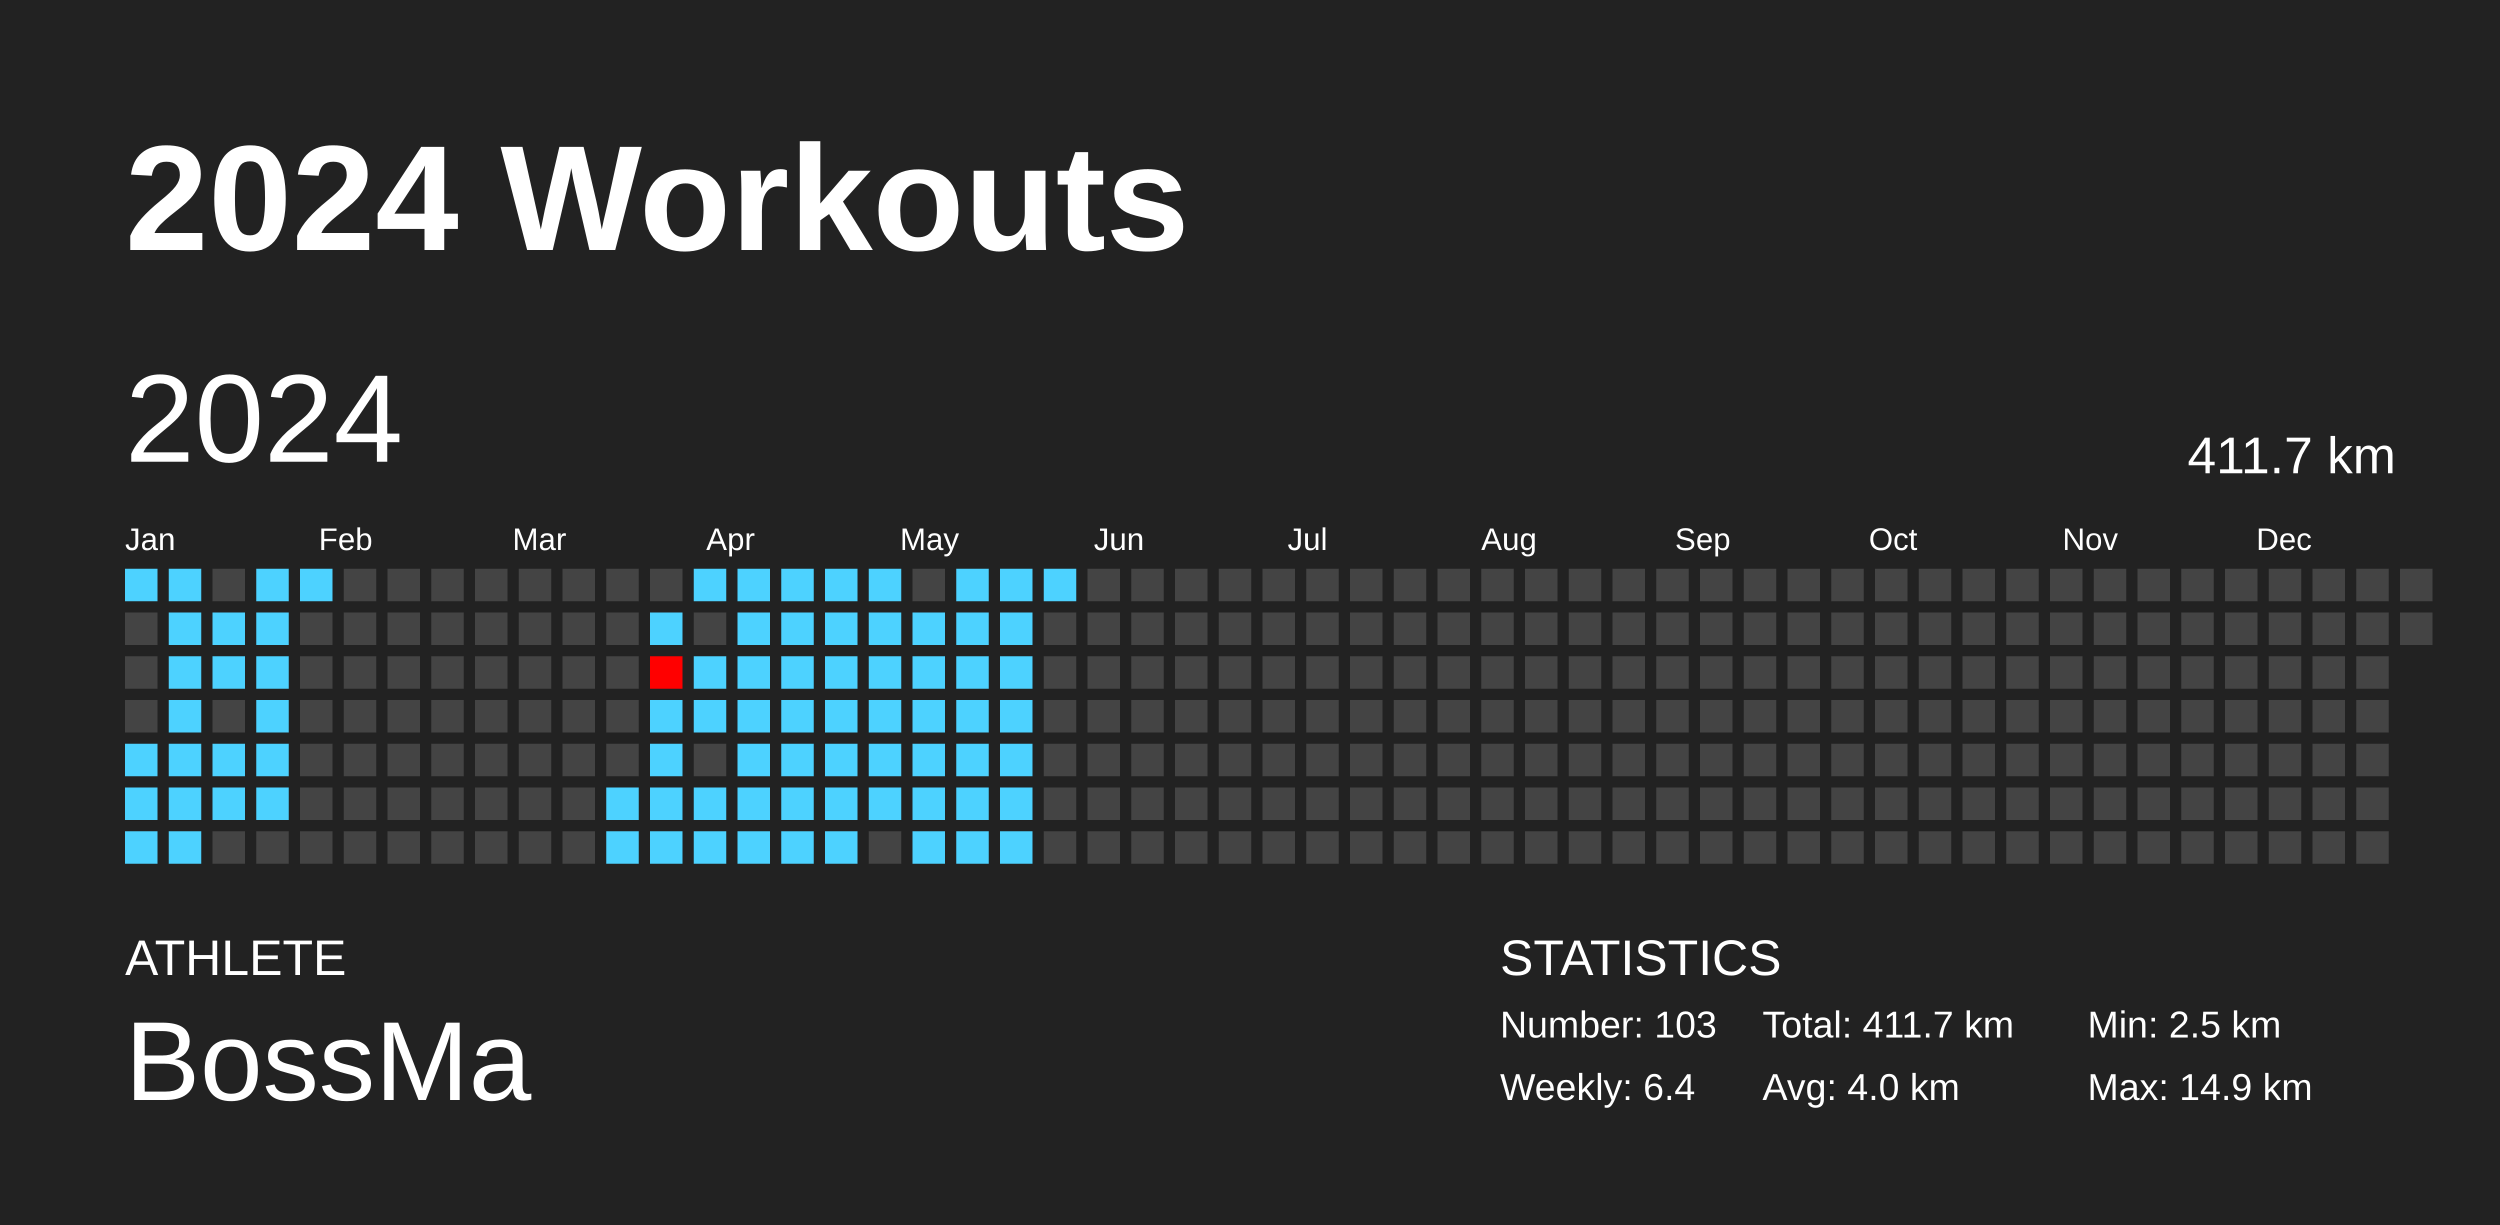
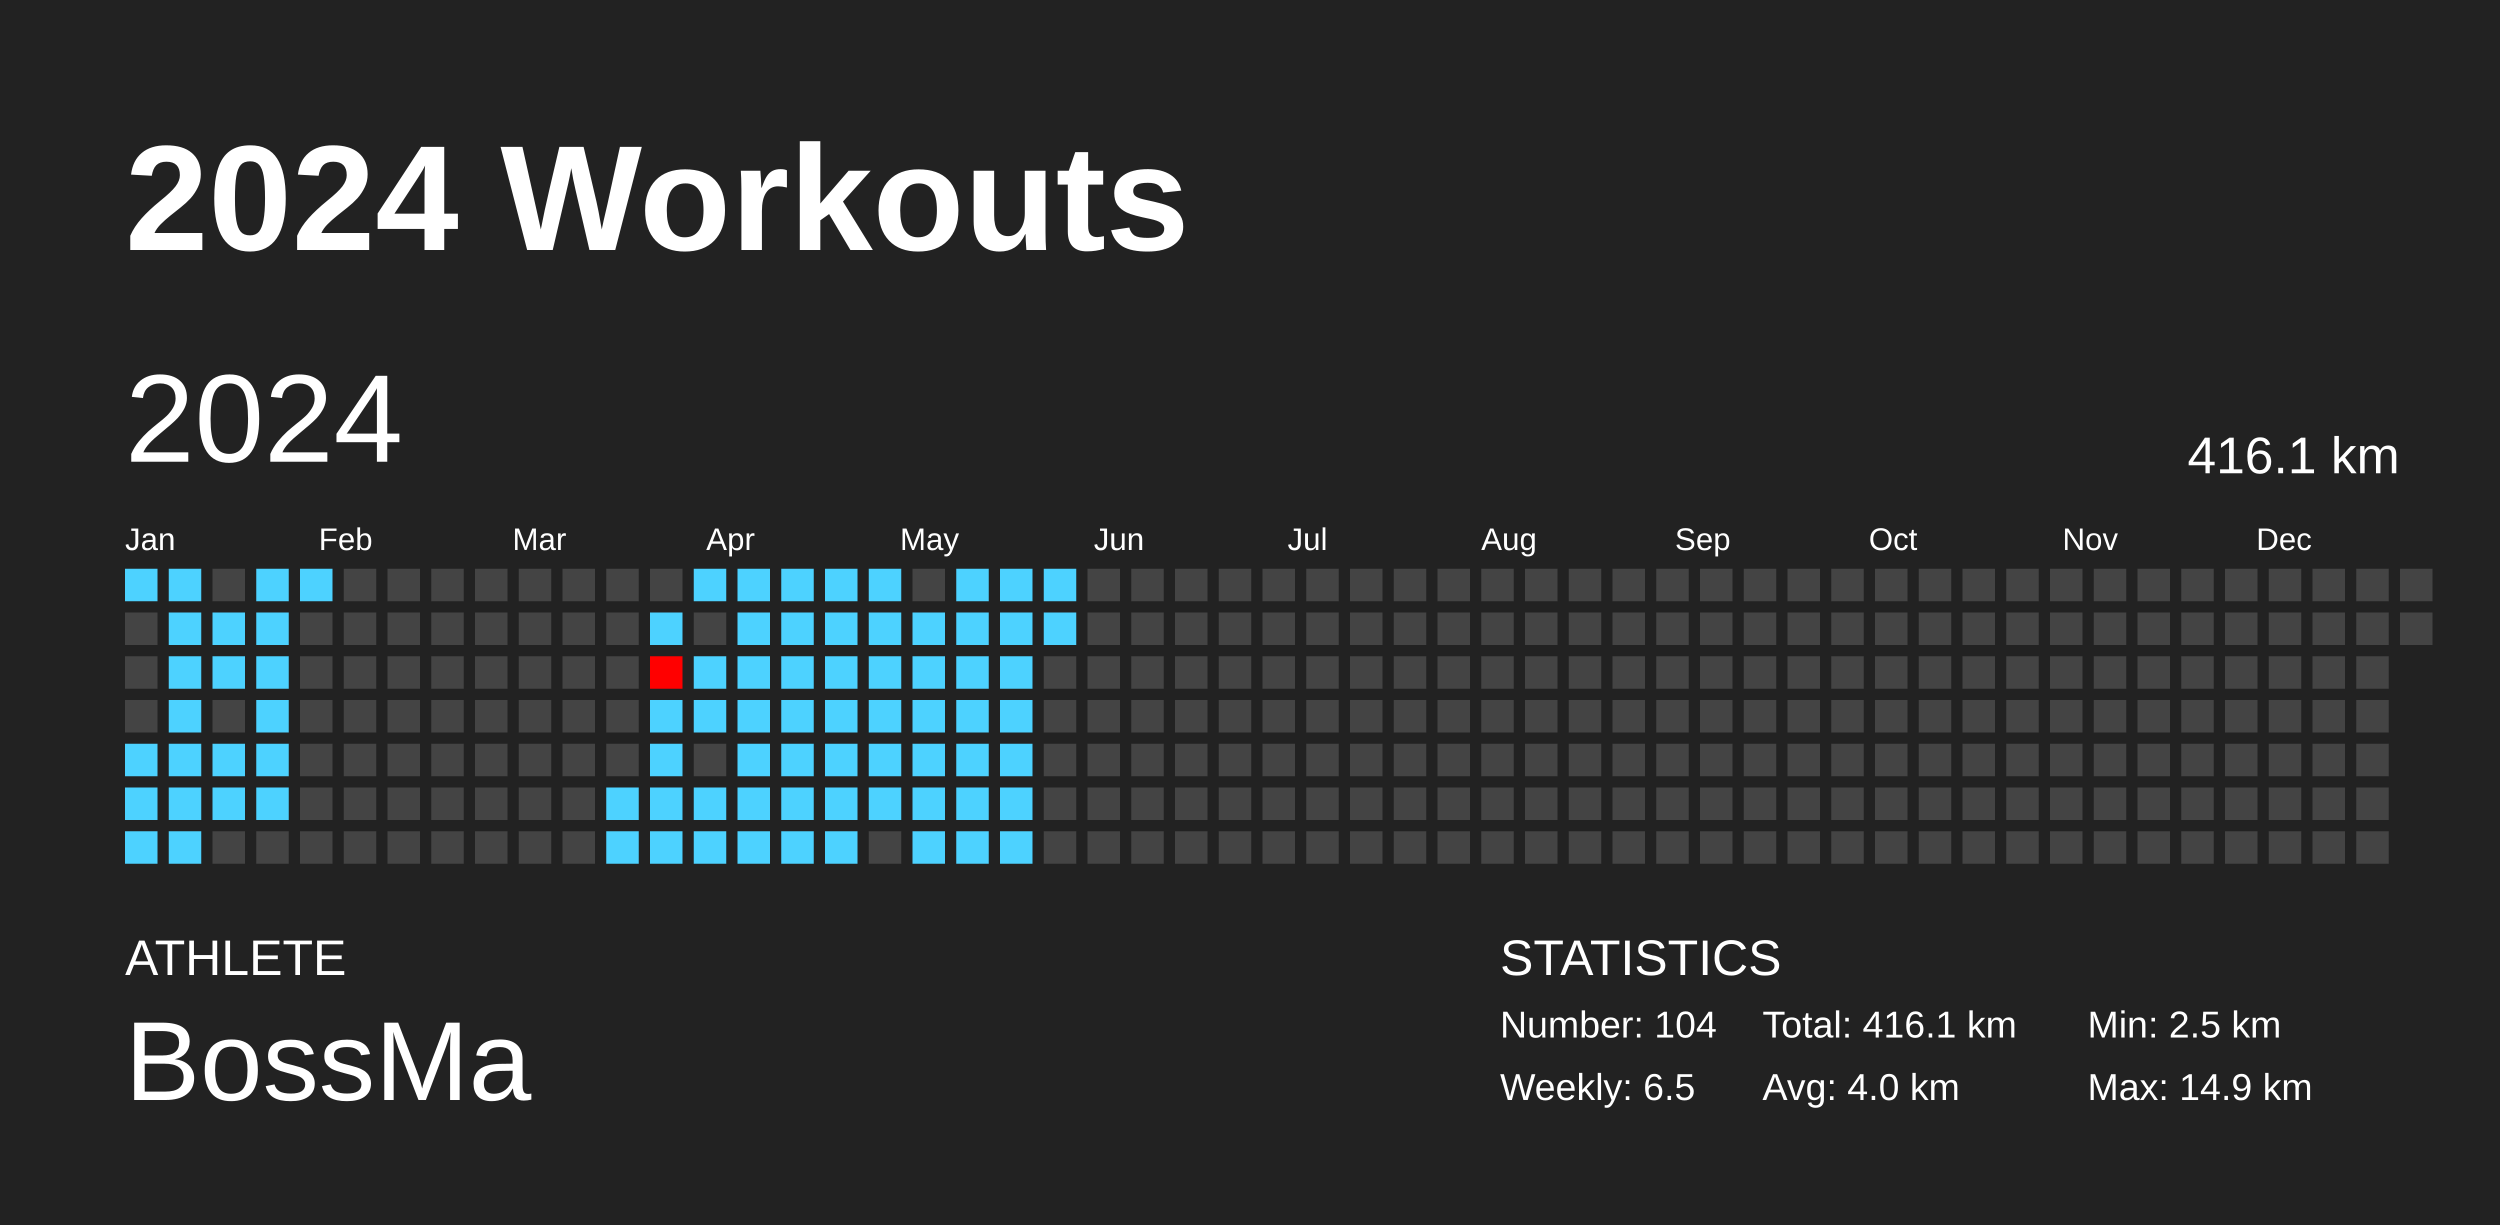
<svg xmlns="http://www.w3.org/2000/svg" baseProfile="full" height="98mm" version="1.1" viewBox="0,0,200,98" width="200mm">
  <defs />
  <rect fill="#222222" height="98" width="200" x="0" y="0" />
  <text fill="#FFFFFF" style="font-size:12px; font-family:Arial; font-weight:bold;" x="10" y="20">2024 Workouts</text>
  <text fill="#FFFFFF" style="font-size:4px; font-family:Arial" x="10" y="78">ATHLETE</text>
  <text fill="#FFFFFF" style="font-size:9px; font-family:Arial" x="10" y="88">BossMa</text>
  <text fill="#FFFFFF" style="font-size:4px; font-family:Arial" x="120" y="78">STATISTICS</text>
-   <text fill="#FFFFFF" style="font-size:3px; font-family:Arial" x="120" y="83">Number: 103</text>
-   <text fill="#FFFFFF" style="font-size:3px; font-family:Arial" x="120" y="88">Weekly: 6.4</text>
-   <text fill="#FFFFFF" style="font-size:3px; font-family:Arial" x="141" y="83">Total: 411.7 km</text>
+   <text fill="#FFFFFF" style="font-size:3px; font-family:Arial" x="120" y="83">Number: 104</text>
+   <text fill="#FFFFFF" style="font-size:3px; font-family:Arial" x="120" y="88">Weekly: 6.5</text>
+   <text fill="#FFFFFF" style="font-size:3px; font-family:Arial" x="141" y="83">Total: 416.1 km</text>
  <text fill="#FFFFFF" style="font-size:3px; font-family:Arial" x="141" y="88">Avg: 4.0 km</text>
  <text fill="#FFFFFF" style="font-size:3px; font-family:Arial" x="167" y="83">Min: 2.5 km</text>
  <text fill="#FFFFFF" style="font-size:3px; font-family:Arial" x="167" y="88">Max: 14.9 km</text>
  <text dominant-baseline="hanging" fill="#FFFFFF" style="font-size:10.0px; font-family:Arial;" x="10" y="30">2024</text>
-   <text dominant-baseline="hanging" fill="#FFFFFF" style="font-size:4.125px; font-family:Arial;" x="175" y="35">411.7 km</text>
+   <text dominant-baseline="hanging" fill="#FFFFFF" style="font-size:4.125px; font-family:Arial;" x="175" y="35">416.1 km</text>
  <text fill="#FFFFFF" style="font-size:2.5px; font-family:Arial" x="10.0" y="44">Jan</text>
  <text fill="#FFFFFF" style="font-size:2.5px; font-family:Arial" x="25.5" y="44">Feb</text>
  <text fill="#FFFFFF" style="font-size:2.5px; font-family:Arial" x="41.0" y="44">Mar</text>
  <text fill="#FFFFFF" style="font-size:2.5px; font-family:Arial" x="56.5" y="44">Apr</text>
  <text fill="#FFFFFF" style="font-size:2.5px; font-family:Arial" x="72.0" y="44">May</text>
  <text fill="#FFFFFF" style="font-size:2.5px; font-family:Arial" x="87.5" y="44">Jun</text>
  <text fill="#FFFFFF" style="font-size:2.5px; font-family:Arial" x="103.0" y="44">Jul</text>
  <text fill="#FFFFFF" style="font-size:2.5px; font-family:Arial" x="118.5" y="44">Aug</text>
  <text fill="#FFFFFF" style="font-size:2.5px; font-family:Arial" x="134.0" y="44">Sep</text>
  <text fill="#FFFFFF" style="font-size:2.5px; font-family:Arial" x="149.5" y="44">Oct</text>
  <text fill="#FFFFFF" style="font-size:2.5px; font-family:Arial" x="165.0" y="44">Nov</text>
  <text fill="#FFFFFF" style="font-size:2.5px; font-family:Arial" x="180.5" y="44">Dec</text>
  <rect fill="#4dd2ff" height="2.6" width="2.6" x="10.0" y="45.5" />
  <rect fill="#444444" height="2.6" width="2.6" x="10.0" y="49.0" />
  <rect fill="#444444" height="2.6" width="2.6" x="10.0" y="52.5" />
  <rect fill="#444444" height="2.6" width="2.6" x="10.0" y="56.0" />
  <rect fill="#4dd2ff" height="2.6" width="2.6" x="10.0" y="59.5" />
  <rect fill="#4dd2ff" height="2.6" width="2.6" x="10.0" y="63.0" />
  <rect fill="#4dd2ff" height="2.6" width="2.6" x="10.0" y="66.5" />
  <rect fill="#4dd2ff" height="2.6" width="2.6" x="13.5" y="45.5" />
  <rect fill="#4dd2ff" height="2.6" width="2.6" x="13.5" y="49.0" />
  <rect fill="#4dd2ff" height="2.6" width="2.6" x="13.5" y="52.5" />
  <rect fill="#4dd2ff" height="2.6" width="2.6" x="13.5" y="56.0" />
  <rect fill="#4dd2ff" height="2.6" width="2.6" x="13.5" y="59.5" />
  <rect fill="#4dd2ff" height="2.6" width="2.6" x="13.5" y="63.0" />
  <rect fill="#4dd2ff" height="2.6" width="2.6" x="13.5" y="66.5" />
  <rect fill="#444444" height="2.6" width="2.6" x="17.0" y="45.5" />
  <rect fill="#4dd2ff" height="2.6" width="2.6" x="17.0" y="49.0" />
  <rect fill="#4dd2ff" height="2.6" width="2.6" x="17.0" y="52.5" />
  <rect fill="#444444" height="2.6" width="2.6" x="17.0" y="56.0" />
  <rect fill="#4dd2ff" height="2.6" width="2.6" x="17.0" y="59.5" />
  <rect fill="#4dd2ff" height="2.6" width="2.6" x="17.0" y="63.0" />
  <rect fill="#444444" height="2.6" width="2.6" x="17.0" y="66.5" />
  <rect fill="#4dd2ff" height="2.6" width="2.6" x="20.5" y="45.5" />
  <rect fill="#4dd2ff" height="2.6" width="2.6" x="20.5" y="49.0" />
  <rect fill="#4dd2ff" height="2.6" width="2.6" x="20.5" y="52.5" />
  <rect fill="#4dd2ff" height="2.6" width="2.6" x="20.5" y="56.0" />
  <rect fill="#4dd2ff" height="2.6" width="2.6" x="20.5" y="59.5" />
  <rect fill="#4dd2ff" height="2.6" width="2.6" x="20.5" y="63.0" />
  <rect fill="#444444" height="2.6" width="2.6" x="20.5" y="66.5" />
  <rect fill="#4dd2ff" height="2.6" width="2.6" x="24.0" y="45.5" />
  <rect fill="#444444" height="2.6" width="2.6" x="24.0" y="49.0" />
  <rect fill="#444444" height="2.6" width="2.6" x="24.0" y="52.5" />
  <rect fill="#444444" height="2.6" width="2.6" x="24.0" y="56.0" />
  <rect fill="#444444" height="2.6" width="2.6" x="24.0" y="59.5" />
  <rect fill="#444444" height="2.6" width="2.6" x="24.0" y="63.0" />
  <rect fill="#444444" height="2.6" width="2.6" x="24.0" y="66.5" />
  <rect fill="#444444" height="2.6" width="2.6" x="27.5" y="45.5" />
  <rect fill="#444444" height="2.6" width="2.6" x="27.5" y="49.0" />
  <rect fill="#444444" height="2.6" width="2.6" x="27.5" y="52.5" />
  <rect fill="#444444" height="2.6" width="2.6" x="27.5" y="56.0" />
  <rect fill="#444444" height="2.6" width="2.6" x="27.5" y="59.5" />
  <rect fill="#444444" height="2.6" width="2.6" x="27.5" y="63.0" />
  <rect fill="#444444" height="2.6" width="2.6" x="27.5" y="66.5" />
  <rect fill="#444444" height="2.6" width="2.6" x="31.0" y="45.5" />
  <rect fill="#444444" height="2.6" width="2.6" x="31.0" y="49.0" />
  <rect fill="#444444" height="2.6" width="2.6" x="31.0" y="52.5" />
  <rect fill="#444444" height="2.6" width="2.6" x="31.0" y="56.0" />
  <rect fill="#444444" height="2.6" width="2.6" x="31.0" y="59.5" />
  <rect fill="#444444" height="2.6" width="2.6" x="31.0" y="63.0" />
  <rect fill="#444444" height="2.6" width="2.6" x="31.0" y="66.5" />
  <rect fill="#444444" height="2.6" width="2.6" x="34.5" y="45.5" />
  <rect fill="#444444" height="2.6" width="2.6" x="34.5" y="49.0" />
  <rect fill="#444444" height="2.6" width="2.6" x="34.5" y="52.5" />
  <rect fill="#444444" height="2.6" width="2.6" x="34.5" y="56.0" />
  <rect fill="#444444" height="2.6" width="2.6" x="34.5" y="59.5" />
  <rect fill="#444444" height="2.6" width="2.6" x="34.5" y="63.0" />
  <rect fill="#444444" height="2.6" width="2.6" x="34.5" y="66.5" />
  <rect fill="#444444" height="2.6" width="2.6" x="38.0" y="45.5" />
  <rect fill="#444444" height="2.6" width="2.6" x="38.0" y="49.0" />
  <rect fill="#444444" height="2.6" width="2.6" x="38.0" y="52.5" />
  <rect fill="#444444" height="2.6" width="2.6" x="38.0" y="56.0" />
  <rect fill="#444444" height="2.6" width="2.6" x="38.0" y="59.5" />
  <rect fill="#444444" height="2.6" width="2.6" x="38.0" y="63.0" />
  <rect fill="#444444" height="2.6" width="2.6" x="38.0" y="66.5" />
  <rect fill="#444444" height="2.6" width="2.6" x="41.5" y="45.5" />
  <rect fill="#444444" height="2.6" width="2.6" x="41.5" y="49.0" />
  <rect fill="#444444" height="2.6" width="2.6" x="41.5" y="52.5" />
  <rect fill="#444444" height="2.6" width="2.6" x="41.5" y="56.0" />
  <rect fill="#444444" height="2.6" width="2.6" x="41.5" y="59.5" />
  <rect fill="#444444" height="2.6" width="2.6" x="41.5" y="63.0" />
  <rect fill="#444444" height="2.6" width="2.6" x="41.5" y="66.5" />
  <rect fill="#444444" height="2.6" width="2.6" x="45.0" y="45.5" />
  <rect fill="#444444" height="2.6" width="2.6" x="45.0" y="49.0" />
  <rect fill="#444444" height="2.6" width="2.6" x="45.0" y="52.5" />
  <rect fill="#444444" height="2.6" width="2.6" x="45.0" y="56.0" />
  <rect fill="#444444" height="2.6" width="2.6" x="45.0" y="59.5" />
  <rect fill="#444444" height="2.6" width="2.6" x="45.0" y="63.0" />
  <rect fill="#444444" height="2.6" width="2.6" x="45.0" y="66.5" />
  <rect fill="#444444" height="2.6" width="2.6" x="48.5" y="45.5" />
  <rect fill="#444444" height="2.6" width="2.6" x="48.5" y="49.0" />
  <rect fill="#444444" height="2.6" width="2.6" x="48.5" y="52.5" />
  <rect fill="#444444" height="2.6" width="2.6" x="48.5" y="56.0" />
  <rect fill="#444444" height="2.6" width="2.6" x="48.5" y="59.5" />
  <rect fill="#4dd2ff" height="2.6" width="2.6" x="48.5" y="63.0" />
  <rect fill="#4dd2ff" height="2.6" width="2.6" x="48.5" y="66.5" />
  <rect fill="#444444" height="2.6" width="2.6" x="52.0" y="45.5" />
  <rect fill="#4dd2ff" height="2.6" width="2.6" x="52.0" y="49.0" />
  <rect fill="#ff0000" height="2.6" width="2.6" x="52.0" y="52.5" />
  <rect fill="#4dd2ff" height="2.6" width="2.6" x="52.0" y="56.0" />
  <rect fill="#4dd2ff" height="2.6" width="2.6" x="52.0" y="59.5" />
  <rect fill="#4dd2ff" height="2.6" width="2.6" x="52.0" y="63.0" />
  <rect fill="#4dd2ff" height="2.6" width="2.6" x="52.0" y="66.5" />
  <rect fill="#4dd2ff" height="2.6" width="2.6" x="55.5" y="45.5" />
  <rect fill="#444444" height="2.6" width="2.6" x="55.5" y="49.0" />
  <rect fill="#4dd2ff" height="2.6" width="2.6" x="55.5" y="52.5" />
  <rect fill="#4dd2ff" height="2.6" width="2.6" x="55.5" y="56.0" />
  <rect fill="#444444" height="2.6" width="2.6" x="55.5" y="59.5" />
  <rect fill="#4dd2ff" height="2.6" width="2.6" x="55.5" y="63.0" />
  <rect fill="#4dd2ff" height="2.6" width="2.6" x="55.5" y="66.5" />
  <rect fill="#4dd2ff" height="2.6" width="2.6" x="59.0" y="45.5" />
  <rect fill="#4dd2ff" height="2.6" width="2.6" x="59.0" y="49.0" />
  <rect fill="#4dd2ff" height="2.6" width="2.6" x="59.0" y="52.5" />
  <rect fill="#4dd2ff" height="2.6" width="2.6" x="59.0" y="56.0" />
  <rect fill="#4dd2ff" height="2.6" width="2.6" x="59.0" y="59.5" />
  <rect fill="#4dd2ff" height="2.6" width="2.6" x="59.0" y="63.0" />
  <rect fill="#4dd2ff" height="2.6" width="2.6" x="59.0" y="66.5" />
  <rect fill="#4dd2ff" height="2.6" width="2.6" x="62.5" y="45.5" />
  <rect fill="#4dd2ff" height="2.6" width="2.6" x="62.5" y="49.0" />
  <rect fill="#4dd2ff" height="2.6" width="2.6" x="62.5" y="52.5" />
  <rect fill="#4dd2ff" height="2.6" width="2.6" x="62.5" y="56.0" />
  <rect fill="#4dd2ff" height="2.6" width="2.6" x="62.5" y="59.5" />
  <rect fill="#4dd2ff" height="2.6" width="2.6" x="62.5" y="63.0" />
  <rect fill="#4dd2ff" height="2.6" width="2.6" x="62.5" y="66.5" />
  <rect fill="#4dd2ff" height="2.6" width="2.6" x="66.0" y="45.5" />
  <rect fill="#4dd2ff" height="2.6" width="2.6" x="66.0" y="49.0" />
  <rect fill="#4dd2ff" height="2.6" width="2.6" x="66.0" y="52.5" />
  <rect fill="#4dd2ff" height="2.6" width="2.6" x="66.0" y="56.0" />
  <rect fill="#4dd2ff" height="2.6" width="2.6" x="66.0" y="59.5" />
  <rect fill="#4dd2ff" height="2.6" width="2.6" x="66.0" y="63.0" />
  <rect fill="#4dd2ff" height="2.6" width="2.6" x="66.0" y="66.5" />
  <rect fill="#4dd2ff" height="2.6" width="2.6" x="69.5" y="45.5" />
  <rect fill="#4dd2ff" height="2.6" width="2.6" x="69.5" y="49.0" />
  <rect fill="#4dd2ff" height="2.6" width="2.6" x="69.5" y="52.5" />
  <rect fill="#4dd2ff" height="2.6" width="2.6" x="69.5" y="56.0" />
  <rect fill="#4dd2ff" height="2.6" width="2.6" x="69.5" y="59.5" />
  <rect fill="#4dd2ff" height="2.6" width="2.6" x="69.5" y="63.0" />
  <rect fill="#444444" height="2.6" width="2.6" x="69.5" y="66.5" />
  <rect fill="#444444" height="2.6" width="2.6" x="73.0" y="45.5" />
  <rect fill="#4dd2ff" height="2.6" width="2.6" x="73.0" y="49.0" />
  <rect fill="#4dd2ff" height="2.6" width="2.6" x="73.0" y="52.5" />
  <rect fill="#4dd2ff" height="2.6" width="2.6" x="73.0" y="56.0" />
  <rect fill="#4dd2ff" height="2.6" width="2.6" x="73.0" y="59.5" />
  <rect fill="#4dd2ff" height="2.6" width="2.6" x="73.0" y="63.0" />
  <rect fill="#4dd2ff" height="2.6" width="2.6" x="73.0" y="66.5" />
  <rect fill="#4dd2ff" height="2.6" width="2.6" x="76.5" y="45.5" />
  <rect fill="#4dd2ff" height="2.6" width="2.6" x="76.5" y="49.0" />
  <rect fill="#4dd2ff" height="2.6" width="2.6" x="76.5" y="52.5" />
  <rect fill="#4dd2ff" height="2.6" width="2.6" x="76.5" y="56.0" />
  <rect fill="#4dd2ff" height="2.6" width="2.6" x="76.5" y="59.5" />
  <rect fill="#4dd2ff" height="2.6" width="2.6" x="76.5" y="63.0" />
  <rect fill="#4dd2ff" height="2.6" width="2.6" x="76.5" y="66.5" />
  <rect fill="#4dd2ff" height="2.6" width="2.6" x="80.0" y="45.5" />
  <rect fill="#4dd2ff" height="2.6" width="2.6" x="80.0" y="49.0" />
  <rect fill="#4dd2ff" height="2.6" width="2.6" x="80.0" y="52.5" />
  <rect fill="#4dd2ff" height="2.6" width="2.6" x="80.0" y="56.0" />
  <rect fill="#4dd2ff" height="2.6" width="2.6" x="80.0" y="59.5" />
  <rect fill="#4dd2ff" height="2.6" width="2.6" x="80.0" y="63.0" />
  <rect fill="#4dd2ff" height="2.6" width="2.6" x="80.0" y="66.5" />
  <rect fill="#4dd2ff" height="2.6" width="2.6" x="83.5" y="45.5" />
-   <rect fill="#444444" height="2.6" width="2.6" x="83.5" y="49.0" />
+   <rect fill="#4dd2ff" height="2.6" width="2.6" x="83.5" y="49.0" />
  <rect fill="#444444" height="2.6" width="2.6" x="83.5" y="52.5" />
  <rect fill="#444444" height="2.6" width="2.6" x="83.5" y="56.0" />
  <rect fill="#444444" height="2.6" width="2.6" x="83.5" y="59.5" />
  <rect fill="#444444" height="2.6" width="2.6" x="83.5" y="63.0" />
  <rect fill="#444444" height="2.6" width="2.6" x="83.5" y="66.5" />
  <rect fill="#444444" height="2.6" width="2.6" x="87.0" y="45.5" />
  <rect fill="#444444" height="2.6" width="2.6" x="87.0" y="49.0" />
  <rect fill="#444444" height="2.6" width="2.6" x="87.0" y="52.5" />
  <rect fill="#444444" height="2.6" width="2.6" x="87.0" y="56.0" />
  <rect fill="#444444" height="2.6" width="2.6" x="87.0" y="59.5" />
  <rect fill="#444444" height="2.6" width="2.6" x="87.0" y="63.0" />
  <rect fill="#444444" height="2.6" width="2.6" x="87.0" y="66.5" />
  <rect fill="#444444" height="2.6" width="2.6" x="90.5" y="45.5" />
  <rect fill="#444444" height="2.6" width="2.6" x="90.5" y="49.0" />
  <rect fill="#444444" height="2.6" width="2.6" x="90.5" y="52.5" />
  <rect fill="#444444" height="2.6" width="2.6" x="90.5" y="56.0" />
  <rect fill="#444444" height="2.6" width="2.6" x="90.5" y="59.5" />
  <rect fill="#444444" height="2.6" width="2.6" x="90.5" y="63.0" />
  <rect fill="#444444" height="2.6" width="2.6" x="90.5" y="66.5" />
  <rect fill="#444444" height="2.6" width="2.6" x="94.0" y="45.5" />
  <rect fill="#444444" height="2.6" width="2.6" x="94.0" y="49.0" />
  <rect fill="#444444" height="2.6" width="2.6" x="94.0" y="52.5" />
  <rect fill="#444444" height="2.6" width="2.6" x="94.0" y="56.0" />
  <rect fill="#444444" height="2.6" width="2.6" x="94.0" y="59.5" />
  <rect fill="#444444" height="2.6" width="2.6" x="94.0" y="63.0" />
  <rect fill="#444444" height="2.6" width="2.6" x="94.0" y="66.5" />
  <rect fill="#444444" height="2.6" width="2.6" x="97.5" y="45.5" />
  <rect fill="#444444" height="2.6" width="2.6" x="97.5" y="49.0" />
  <rect fill="#444444" height="2.6" width="2.6" x="97.5" y="52.5" />
  <rect fill="#444444" height="2.6" width="2.6" x="97.5" y="56.0" />
  <rect fill="#444444" height="2.6" width="2.6" x="97.5" y="59.5" />
  <rect fill="#444444" height="2.6" width="2.6" x="97.5" y="63.0" />
  <rect fill="#444444" height="2.6" width="2.6" x="97.5" y="66.5" />
  <rect fill="#444444" height="2.6" width="2.6" x="101.0" y="45.5" />
  <rect fill="#444444" height="2.6" width="2.6" x="101.0" y="49.0" />
  <rect fill="#444444" height="2.6" width="2.6" x="101.0" y="52.5" />
  <rect fill="#444444" height="2.6" width="2.6" x="101.0" y="56.0" />
  <rect fill="#444444" height="2.6" width="2.6" x="101.0" y="59.5" />
  <rect fill="#444444" height="2.6" width="2.6" x="101.0" y="63.0" />
  <rect fill="#444444" height="2.6" width="2.6" x="101.0" y="66.5" />
  <rect fill="#444444" height="2.6" width="2.6" x="104.5" y="45.5" />
  <rect fill="#444444" height="2.6" width="2.6" x="104.5" y="49.0" />
  <rect fill="#444444" height="2.6" width="2.6" x="104.5" y="52.5" />
  <rect fill="#444444" height="2.6" width="2.6" x="104.5" y="56.0" />
  <rect fill="#444444" height="2.6" width="2.6" x="104.5" y="59.5" />
  <rect fill="#444444" height="2.6" width="2.6" x="104.5" y="63.0" />
  <rect fill="#444444" height="2.6" width="2.6" x="104.5" y="66.5" />
  <rect fill="#444444" height="2.6" width="2.6" x="108.0" y="45.5" />
  <rect fill="#444444" height="2.6" width="2.6" x="108.0" y="49.0" />
  <rect fill="#444444" height="2.6" width="2.6" x="108.0" y="52.5" />
  <rect fill="#444444" height="2.6" width="2.6" x="108.0" y="56.0" />
  <rect fill="#444444" height="2.6" width="2.6" x="108.0" y="59.5" />
  <rect fill="#444444" height="2.6" width="2.6" x="108.0" y="63.0" />
  <rect fill="#444444" height="2.6" width="2.6" x="108.0" y="66.5" />
  <rect fill="#444444" height="2.6" width="2.6" x="111.5" y="45.5" />
  <rect fill="#444444" height="2.6" width="2.6" x="111.5" y="49.0" />
  <rect fill="#444444" height="2.6" width="2.6" x="111.5" y="52.5" />
  <rect fill="#444444" height="2.6" width="2.6" x="111.5" y="56.0" />
  <rect fill="#444444" height="2.6" width="2.6" x="111.5" y="59.5" />
  <rect fill="#444444" height="2.6" width="2.6" x="111.5" y="63.0" />
  <rect fill="#444444" height="2.6" width="2.6" x="111.5" y="66.5" />
  <rect fill="#444444" height="2.6" width="2.6" x="115.0" y="45.5" />
  <rect fill="#444444" height="2.6" width="2.6" x="115.0" y="49.0" />
  <rect fill="#444444" height="2.6" width="2.6" x="115.0" y="52.5" />
  <rect fill="#444444" height="2.6" width="2.6" x="115.0" y="56.0" />
  <rect fill="#444444" height="2.6" width="2.6" x="115.0" y="59.5" />
  <rect fill="#444444" height="2.6" width="2.6" x="115.0" y="63.0" />
  <rect fill="#444444" height="2.6" width="2.6" x="115.0" y="66.5" />
  <rect fill="#444444" height="2.6" width="2.6" x="118.5" y="45.5" />
  <rect fill="#444444" height="2.6" width="2.6" x="118.5" y="49.0" />
  <rect fill="#444444" height="2.6" width="2.6" x="118.5" y="52.5" />
  <rect fill="#444444" height="2.6" width="2.6" x="118.5" y="56.0" />
  <rect fill="#444444" height="2.6" width="2.6" x="118.5" y="59.5" />
  <rect fill="#444444" height="2.6" width="2.6" x="118.5" y="63.0" />
  <rect fill="#444444" height="2.6" width="2.6" x="118.5" y="66.5" />
  <rect fill="#444444" height="2.6" width="2.6" x="122.0" y="45.5" />
  <rect fill="#444444" height="2.6" width="2.6" x="122.0" y="49.0" />
  <rect fill="#444444" height="2.6" width="2.6" x="122.0" y="52.5" />
  <rect fill="#444444" height="2.6" width="2.6" x="122.0" y="56.0" />
  <rect fill="#444444" height="2.6" width="2.6" x="122.0" y="59.5" />
  <rect fill="#444444" height="2.6" width="2.6" x="122.0" y="63.0" />
  <rect fill="#444444" height="2.6" width="2.6" x="122.0" y="66.5" />
  <rect fill="#444444" height="2.6" width="2.6" x="125.5" y="45.5" />
  <rect fill="#444444" height="2.6" width="2.6" x="125.5" y="49.0" />
  <rect fill="#444444" height="2.6" width="2.6" x="125.5" y="52.5" />
  <rect fill="#444444" height="2.6" width="2.6" x="125.5" y="56.0" />
  <rect fill="#444444" height="2.6" width="2.6" x="125.5" y="59.5" />
  <rect fill="#444444" height="2.6" width="2.6" x="125.5" y="63.0" />
  <rect fill="#444444" height="2.6" width="2.6" x="125.5" y="66.5" />
  <rect fill="#444444" height="2.6" width="2.6" x="129.0" y="45.5" />
  <rect fill="#444444" height="2.6" width="2.6" x="129.0" y="49.0" />
  <rect fill="#444444" height="2.6" width="2.6" x="129.0" y="52.5" />
  <rect fill="#444444" height="2.6" width="2.6" x="129.0" y="56.0" />
  <rect fill="#444444" height="2.6" width="2.6" x="129.0" y="59.5" />
  <rect fill="#444444" height="2.6" width="2.6" x="129.0" y="63.0" />
  <rect fill="#444444" height="2.6" width="2.6" x="129.0" y="66.5" />
  <rect fill="#444444" height="2.6" width="2.6" x="132.5" y="45.5" />
  <rect fill="#444444" height="2.6" width="2.6" x="132.5" y="49.0" />
  <rect fill="#444444" height="2.6" width="2.6" x="132.5" y="52.5" />
  <rect fill="#444444" height="2.6" width="2.6" x="132.5" y="56.0" />
  <rect fill="#444444" height="2.6" width="2.6" x="132.5" y="59.5" />
  <rect fill="#444444" height="2.6" width="2.6" x="132.5" y="63.0" />
  <rect fill="#444444" height="2.6" width="2.6" x="132.5" y="66.5" />
  <rect fill="#444444" height="2.6" width="2.6" x="136.0" y="45.5" />
  <rect fill="#444444" height="2.6" width="2.6" x="136.0" y="49.0" />
  <rect fill="#444444" height="2.6" width="2.6" x="136.0" y="52.5" />
  <rect fill="#444444" height="2.6" width="2.6" x="136.0" y="56.0" />
  <rect fill="#444444" height="2.6" width="2.6" x="136.0" y="59.5" />
  <rect fill="#444444" height="2.6" width="2.6" x="136.0" y="63.0" />
  <rect fill="#444444" height="2.6" width="2.6" x="136.0" y="66.5" />
  <rect fill="#444444" height="2.6" width="2.6" x="139.5" y="45.5" />
  <rect fill="#444444" height="2.6" width="2.6" x="139.5" y="49.0" />
  <rect fill="#444444" height="2.6" width="2.6" x="139.5" y="52.5" />
  <rect fill="#444444" height="2.6" width="2.6" x="139.5" y="56.0" />
  <rect fill="#444444" height="2.6" width="2.6" x="139.5" y="59.5" />
  <rect fill="#444444" height="2.6" width="2.6" x="139.5" y="63.0" />
  <rect fill="#444444" height="2.6" width="2.6" x="139.5" y="66.5" />
  <rect fill="#444444" height="2.6" width="2.6" x="143.0" y="45.5" />
  <rect fill="#444444" height="2.6" width="2.6" x="143.0" y="49.0" />
  <rect fill="#444444" height="2.6" width="2.6" x="143.0" y="52.5" />
  <rect fill="#444444" height="2.6" width="2.6" x="143.0" y="56.0" />
  <rect fill="#444444" height="2.6" width="2.6" x="143.0" y="59.5" />
  <rect fill="#444444" height="2.6" width="2.6" x="143.0" y="63.0" />
  <rect fill="#444444" height="2.6" width="2.6" x="143.0" y="66.5" />
  <rect fill="#444444" height="2.6" width="2.6" x="146.5" y="45.5" />
  <rect fill="#444444" height="2.6" width="2.6" x="146.5" y="49.0" />
  <rect fill="#444444" height="2.6" width="2.6" x="146.5" y="52.5" />
  <rect fill="#444444" height="2.6" width="2.6" x="146.5" y="56.0" />
  <rect fill="#444444" height="2.6" width="2.6" x="146.5" y="59.5" />
  <rect fill="#444444" height="2.6" width="2.6" x="146.5" y="63.0" />
  <rect fill="#444444" height="2.6" width="2.6" x="146.5" y="66.5" />
  <rect fill="#444444" height="2.6" width="2.6" x="150.0" y="45.5" />
  <rect fill="#444444" height="2.6" width="2.6" x="150.0" y="49.0" />
  <rect fill="#444444" height="2.6" width="2.6" x="150.0" y="52.5" />
  <rect fill="#444444" height="2.6" width="2.6" x="150.0" y="56.0" />
  <rect fill="#444444" height="2.6" width="2.6" x="150.0" y="59.5" />
  <rect fill="#444444" height="2.6" width="2.6" x="150.0" y="63.0" />
  <rect fill="#444444" height="2.6" width="2.6" x="150.0" y="66.5" />
  <rect fill="#444444" height="2.6" width="2.6" x="153.5" y="45.5" />
  <rect fill="#444444" height="2.6" width="2.6" x="153.5" y="49.0" />
  <rect fill="#444444" height="2.6" width="2.6" x="153.5" y="52.5" />
  <rect fill="#444444" height="2.6" width="2.6" x="153.5" y="56.0" />
  <rect fill="#444444" height="2.6" width="2.6" x="153.5" y="59.5" />
  <rect fill="#444444" height="2.6" width="2.6" x="153.5" y="63.0" />
  <rect fill="#444444" height="2.6" width="2.6" x="153.5" y="66.5" />
  <rect fill="#444444" height="2.6" width="2.6" x="157.0" y="45.5" />
  <rect fill="#444444" height="2.6" width="2.6" x="157.0" y="49.0" />
  <rect fill="#444444" height="2.6" width="2.6" x="157.0" y="52.5" />
  <rect fill="#444444" height="2.6" width="2.6" x="157.0" y="56.0" />
  <rect fill="#444444" height="2.6" width="2.6" x="157.0" y="59.5" />
  <rect fill="#444444" height="2.6" width="2.6" x="157.0" y="63.0" />
  <rect fill="#444444" height="2.6" width="2.6" x="157.0" y="66.5" />
  <rect fill="#444444" height="2.6" width="2.6" x="160.5" y="45.5" />
  <rect fill="#444444" height="2.6" width="2.6" x="160.5" y="49.0" />
  <rect fill="#444444" height="2.6" width="2.6" x="160.5" y="52.5" />
  <rect fill="#444444" height="2.6" width="2.6" x="160.5" y="56.0" />
  <rect fill="#444444" height="2.6" width="2.6" x="160.5" y="59.5" />
  <rect fill="#444444" height="2.6" width="2.6" x="160.5" y="63.0" />
  <rect fill="#444444" height="2.6" width="2.6" x="160.5" y="66.5" />
  <rect fill="#444444" height="2.6" width="2.6" x="164.0" y="45.5" />
  <rect fill="#444444" height="2.6" width="2.6" x="164.0" y="49.0" />
  <rect fill="#444444" height="2.6" width="2.6" x="164.0" y="52.5" />
  <rect fill="#444444" height="2.6" width="2.6" x="164.0" y="56.0" />
  <rect fill="#444444" height="2.6" width="2.6" x="164.0" y="59.5" />
  <rect fill="#444444" height="2.6" width="2.6" x="164.0" y="63.0" />
  <rect fill="#444444" height="2.6" width="2.6" x="164.0" y="66.5" />
  <rect fill="#444444" height="2.6" width="2.6" x="167.5" y="45.5" />
  <rect fill="#444444" height="2.6" width="2.6" x="167.5" y="49.0" />
  <rect fill="#444444" height="2.6" width="2.6" x="167.5" y="52.5" />
  <rect fill="#444444" height="2.6" width="2.6" x="167.5" y="56.0" />
  <rect fill="#444444" height="2.6" width="2.6" x="167.5" y="59.5" />
  <rect fill="#444444" height="2.6" width="2.6" x="167.5" y="63.0" />
  <rect fill="#444444" height="2.6" width="2.6" x="167.5" y="66.5" />
  <rect fill="#444444" height="2.6" width="2.6" x="171.0" y="45.5" />
  <rect fill="#444444" height="2.6" width="2.6" x="171.0" y="49.0" />
  <rect fill="#444444" height="2.6" width="2.6" x="171.0" y="52.5" />
  <rect fill="#444444" height="2.6" width="2.6" x="171.0" y="56.0" />
  <rect fill="#444444" height="2.6" width="2.6" x="171.0" y="59.5" />
  <rect fill="#444444" height="2.6" width="2.6" x="171.0" y="63.0" />
  <rect fill="#444444" height="2.6" width="2.6" x="171.0" y="66.5" />
  <rect fill="#444444" height="2.6" width="2.6" x="174.5" y="45.5" />
  <rect fill="#444444" height="2.6" width="2.6" x="174.5" y="49.0" />
  <rect fill="#444444" height="2.6" width="2.6" x="174.5" y="52.5" />
  <rect fill="#444444" height="2.6" width="2.6" x="174.5" y="56.0" />
  <rect fill="#444444" height="2.6" width="2.6" x="174.5" y="59.5" />
  <rect fill="#444444" height="2.6" width="2.6" x="174.5" y="63.0" />
  <rect fill="#444444" height="2.6" width="2.6" x="174.5" y="66.5" />
  <rect fill="#444444" height="2.6" width="2.6" x="178.0" y="45.5" />
  <rect fill="#444444" height="2.6" width="2.6" x="178.0" y="49.0" />
  <rect fill="#444444" height="2.6" width="2.6" x="178.0" y="52.5" />
  <rect fill="#444444" height="2.6" width="2.6" x="178.0" y="56.0" />
  <rect fill="#444444" height="2.6" width="2.6" x="178.0" y="59.5" />
  <rect fill="#444444" height="2.6" width="2.6" x="178.0" y="63.0" />
  <rect fill="#444444" height="2.6" width="2.6" x="178.0" y="66.5" />
  <rect fill="#444444" height="2.6" width="2.6" x="181.5" y="45.5" />
  <rect fill="#444444" height="2.6" width="2.6" x="181.5" y="49.0" />
  <rect fill="#444444" height="2.6" width="2.6" x="181.5" y="52.5" />
  <rect fill="#444444" height="2.6" width="2.6" x="181.5" y="56.0" />
  <rect fill="#444444" height="2.6" width="2.6" x="181.5" y="59.5" />
  <rect fill="#444444" height="2.6" width="2.6" x="181.5" y="63.0" />
  <rect fill="#444444" height="2.6" width="2.6" x="181.5" y="66.5" />
  <rect fill="#444444" height="2.6" width="2.6" x="185.0" y="45.5" />
  <rect fill="#444444" height="2.6" width="2.6" x="185.0" y="49.0" />
  <rect fill="#444444" height="2.6" width="2.6" x="185.0" y="52.5" />
  <rect fill="#444444" height="2.6" width="2.6" x="185.0" y="56.0" />
  <rect fill="#444444" height="2.6" width="2.6" x="185.0" y="59.5" />
  <rect fill="#444444" height="2.6" width="2.6" x="185.0" y="63.0" />
  <rect fill="#444444" height="2.6" width="2.6" x="185.0" y="66.5" />
  <rect fill="#444444" height="2.6" width="2.6" x="188.5" y="45.5" />
  <rect fill="#444444" height="2.6" width="2.6" x="188.5" y="49.0" />
  <rect fill="#444444" height="2.6" width="2.6" x="188.5" y="52.5" />
  <rect fill="#444444" height="2.6" width="2.6" x="188.5" y="56.0" />
  <rect fill="#444444" height="2.6" width="2.6" x="188.5" y="59.5" />
  <rect fill="#444444" height="2.6" width="2.6" x="188.5" y="63.0" />
  <rect fill="#444444" height="2.6" width="2.6" x="188.5" y="66.5" />
  <rect fill="#444444" height="2.6" width="2.6" x="192.0" y="45.5" />
  <rect fill="#444444" height="2.6" width="2.6" x="192.0" y="49.0" />
</svg>
